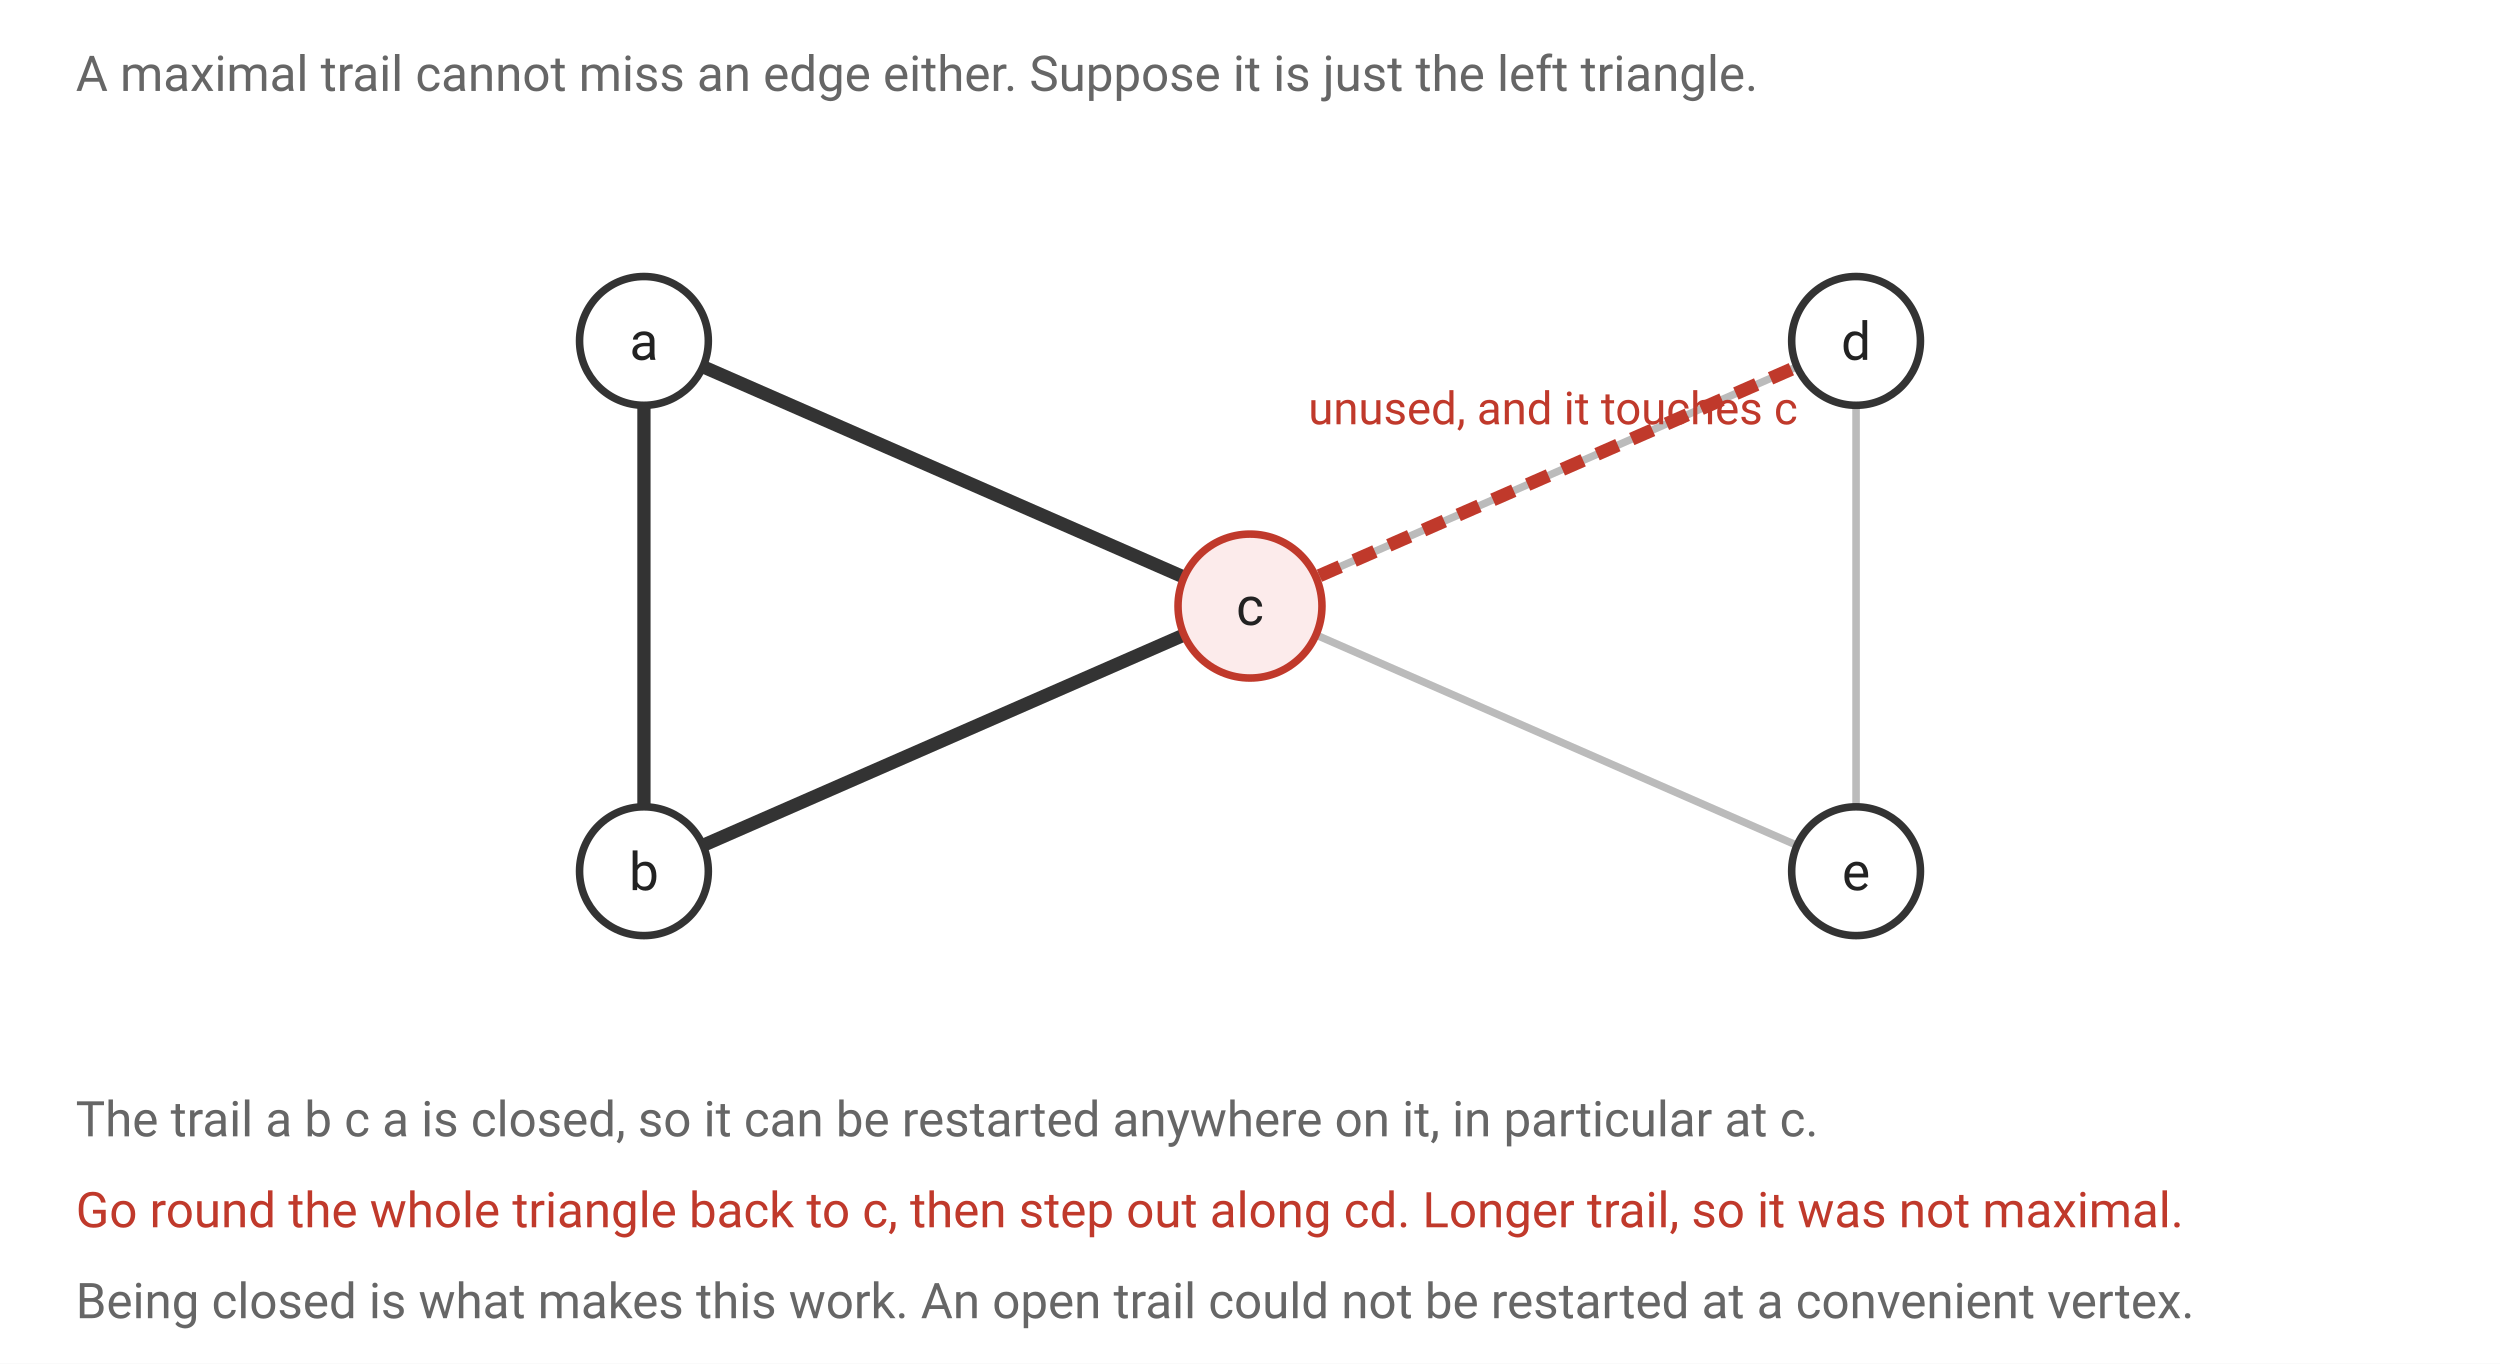
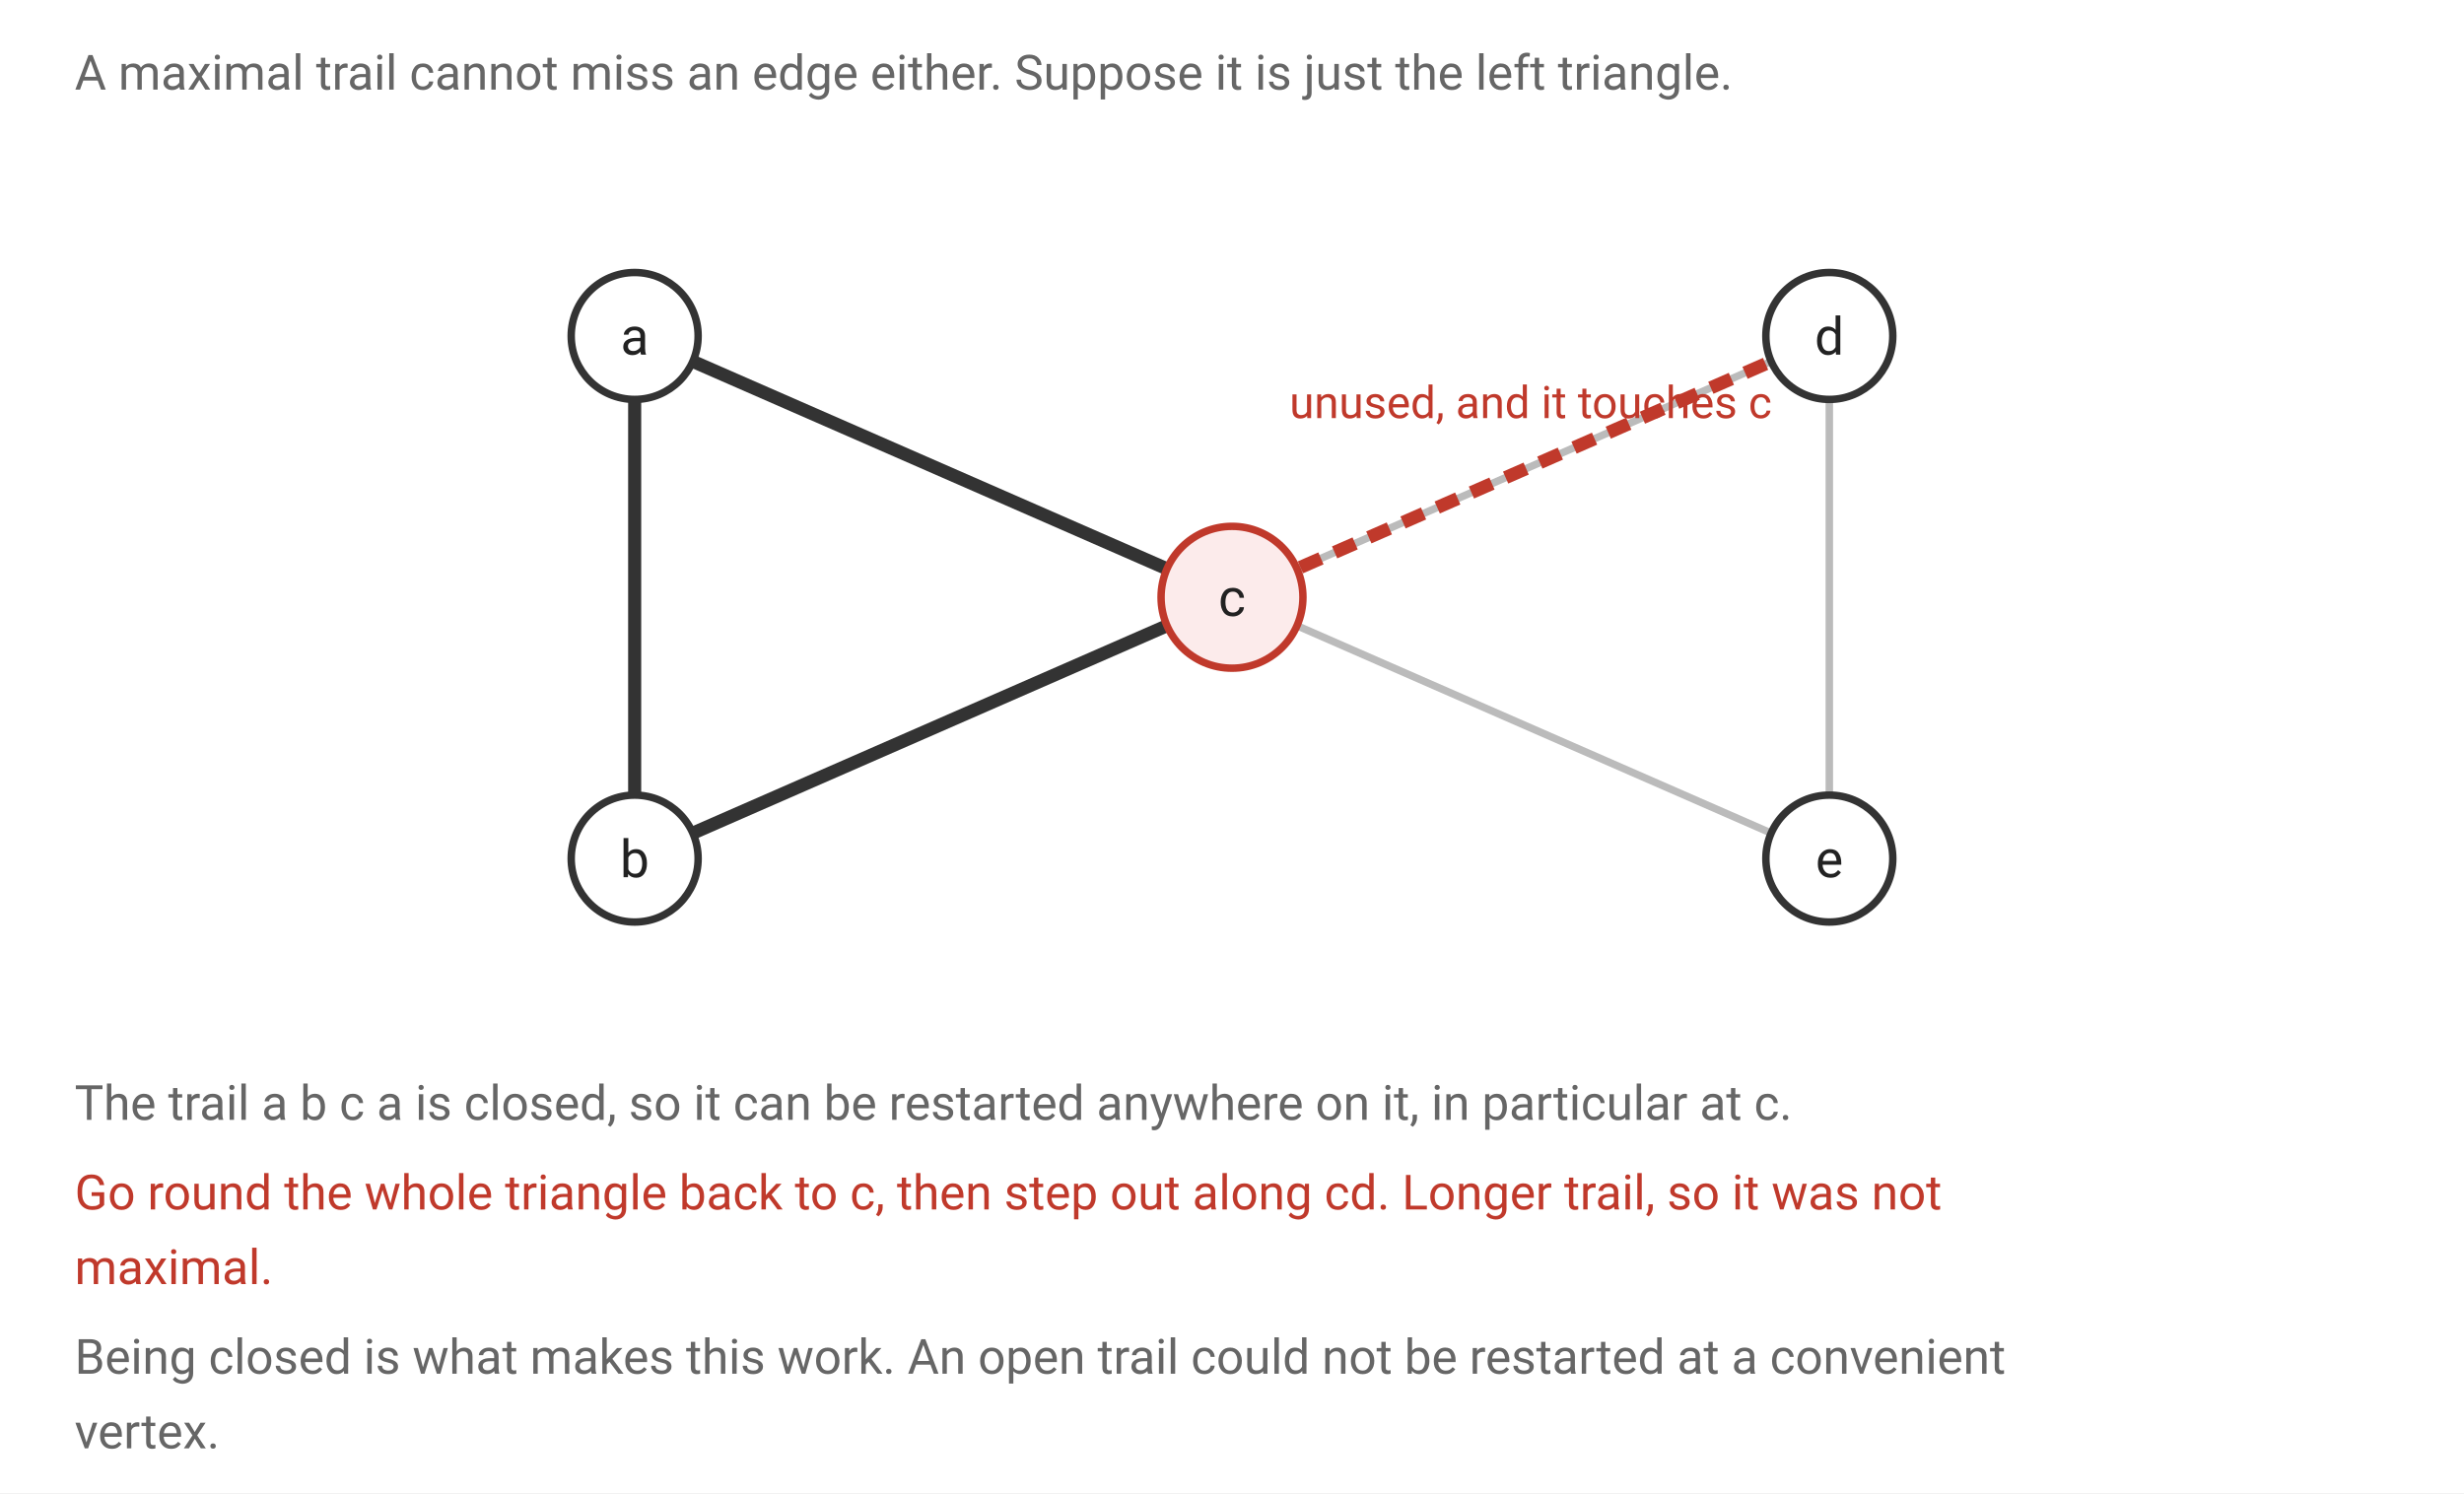
- <svg xmlns="http://www.w3.org/2000/svg" viewBox="0 0 660 360" width="660" height="360" font-family="system-ui, -apple-system, Segoe UI, Roboto, sans-serif">
-   <rect width="660" height="360" fill="#ffffff" />
+ <svg xmlns="http://www.w3.org/2000/svg" viewBox="0 0 660 400" width="660" height="400" font-family="system-ui, -apple-system, Segoe UI, Roboto, sans-serif">
+   <rect width="660" height="400" fill="#ffffff" />
  <text x="20" y="24" font-size="13" fill="#666666">A maximal trail cannot miss an edge either. Suppose it is just the left triangle.</text>
  <line x1="170" y1="90" x2="170" y2="230" stroke="#bbbbbb" stroke-width="2" />
  <line x1="170" y1="90" x2="330" y2="160" stroke="#bbbbbb" stroke-width="2" />
  <line x1="170" y1="230" x2="330" y2="160" stroke="#bbbbbb" stroke-width="2" />
  <line x1="330" y1="160" x2="490" y2="90" stroke="#bbbbbb" stroke-width="2" />
  <line x1="330" y1="160" x2="490" y2="230" stroke="#bbbbbb" stroke-width="2" />
  <line x1="490" y1="90" x2="490" y2="230" stroke="#bbbbbb" stroke-width="2" />
  <line x1="170" y1="90" x2="170" y2="230" stroke="#333333" stroke-width="3.5" />
  <line x1="170" y1="230" x2="330" y2="160" stroke="#333333" stroke-width="3.5" />
  <line x1="330" y1="160" x2="170" y2="90" stroke="#333333" stroke-width="3.5" />
  <line x1="330" y1="160" x2="490" y2="90" stroke="#C0392B" stroke-width="3.5" stroke-dasharray="6 4" />
  <circle cx="170" cy="90" r="17" fill="#ffffff" stroke="#333333" stroke-width="2" />
  <text x="170" y="95" text-anchor="middle" font-size="14" fill="#222222">a</text>
  <circle cx="170" cy="230" r="17" fill="#ffffff" stroke="#333333" stroke-width="2" />
  <text x="170" y="235" text-anchor="middle" font-size="14" fill="#222222">b</text>
  <circle cx="330" cy="160" r="19" fill="#FCEBEB" stroke="#C0392B" stroke-width="2" />
  <text x="330" y="165" text-anchor="middle" font-size="14" fill="#222222">c</text>
  <circle cx="490" cy="90" r="17" fill="#ffffff" stroke="#333333" stroke-width="2" />
  <text x="490" y="95" text-anchor="middle" font-size="14" fill="#222222">d</text>
  <circle cx="490" cy="230" r="17" fill="#ffffff" stroke="#333333" stroke-width="2" />
  <text x="490" y="235" text-anchor="middle" font-size="14" fill="#222222">e</text>
  <text x="410" y="112" text-anchor="middle" font-size="12" fill="#C0392B">unused, and it touches c</text>
  <text x="20" y="300" font-size="13" fill="#666666">The trail a b c a is closed, so it can be restarted anywhere on it, in particular at c.</text>
-   <text x="20" y="324" font-size="13" fill="#C0392B">Go round the whole triangle back to c, then step out along cd. Longer trail, so it was not maximal.</text>
-   <text x="20" y="348" font-size="13" fill="#666666">Being closed is what makes this work. An open trail could not be restarted at a convenient vertex.</text>
+   <text x="20" y="324.0" font-size="13" fill="#C0392B">Go round the whole triangle back to c, then step out along cd. Longer trail, so it was not</text>
+   <text x="20" y="344.0" font-size="13" fill="#C0392B">maximal.</text>
+   <text x="20" y="368.0" font-size="13" fill="#666666">Being closed is what makes this work. An open trail could not be restarted at a convenient</text>
+   <text x="20" y="388.0" font-size="13" fill="#666666">vertex.</text>
</svg>
